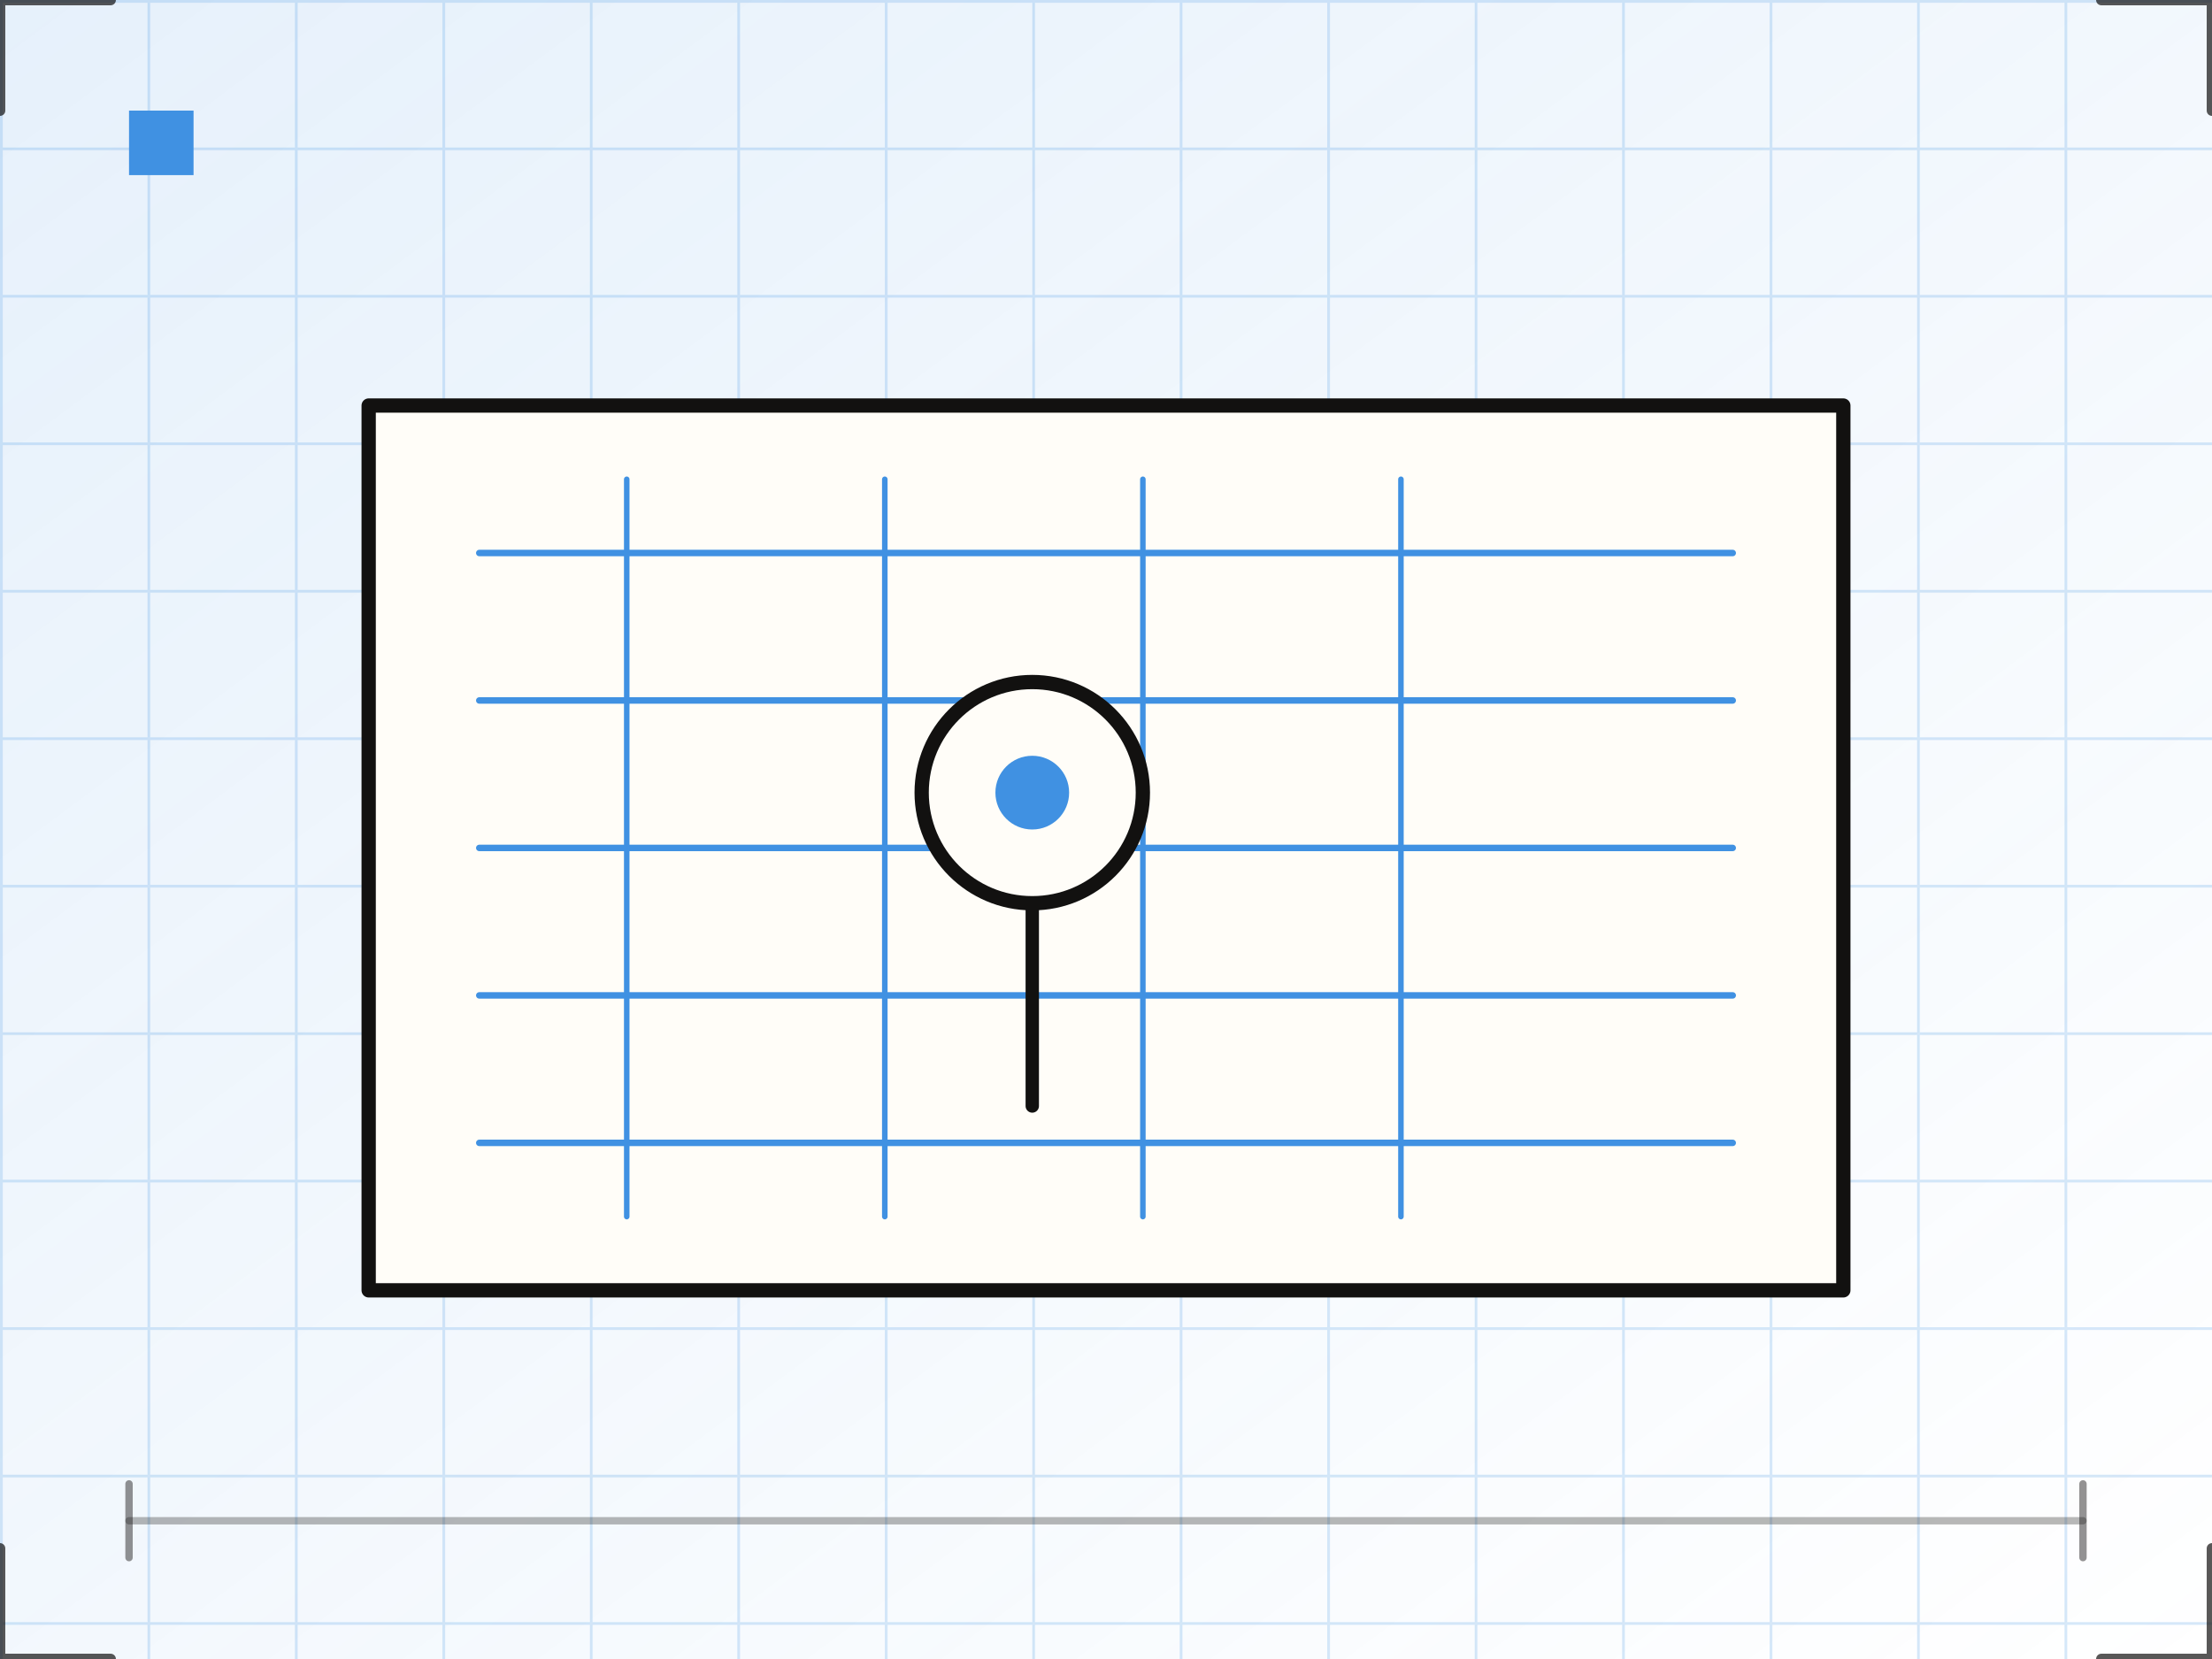
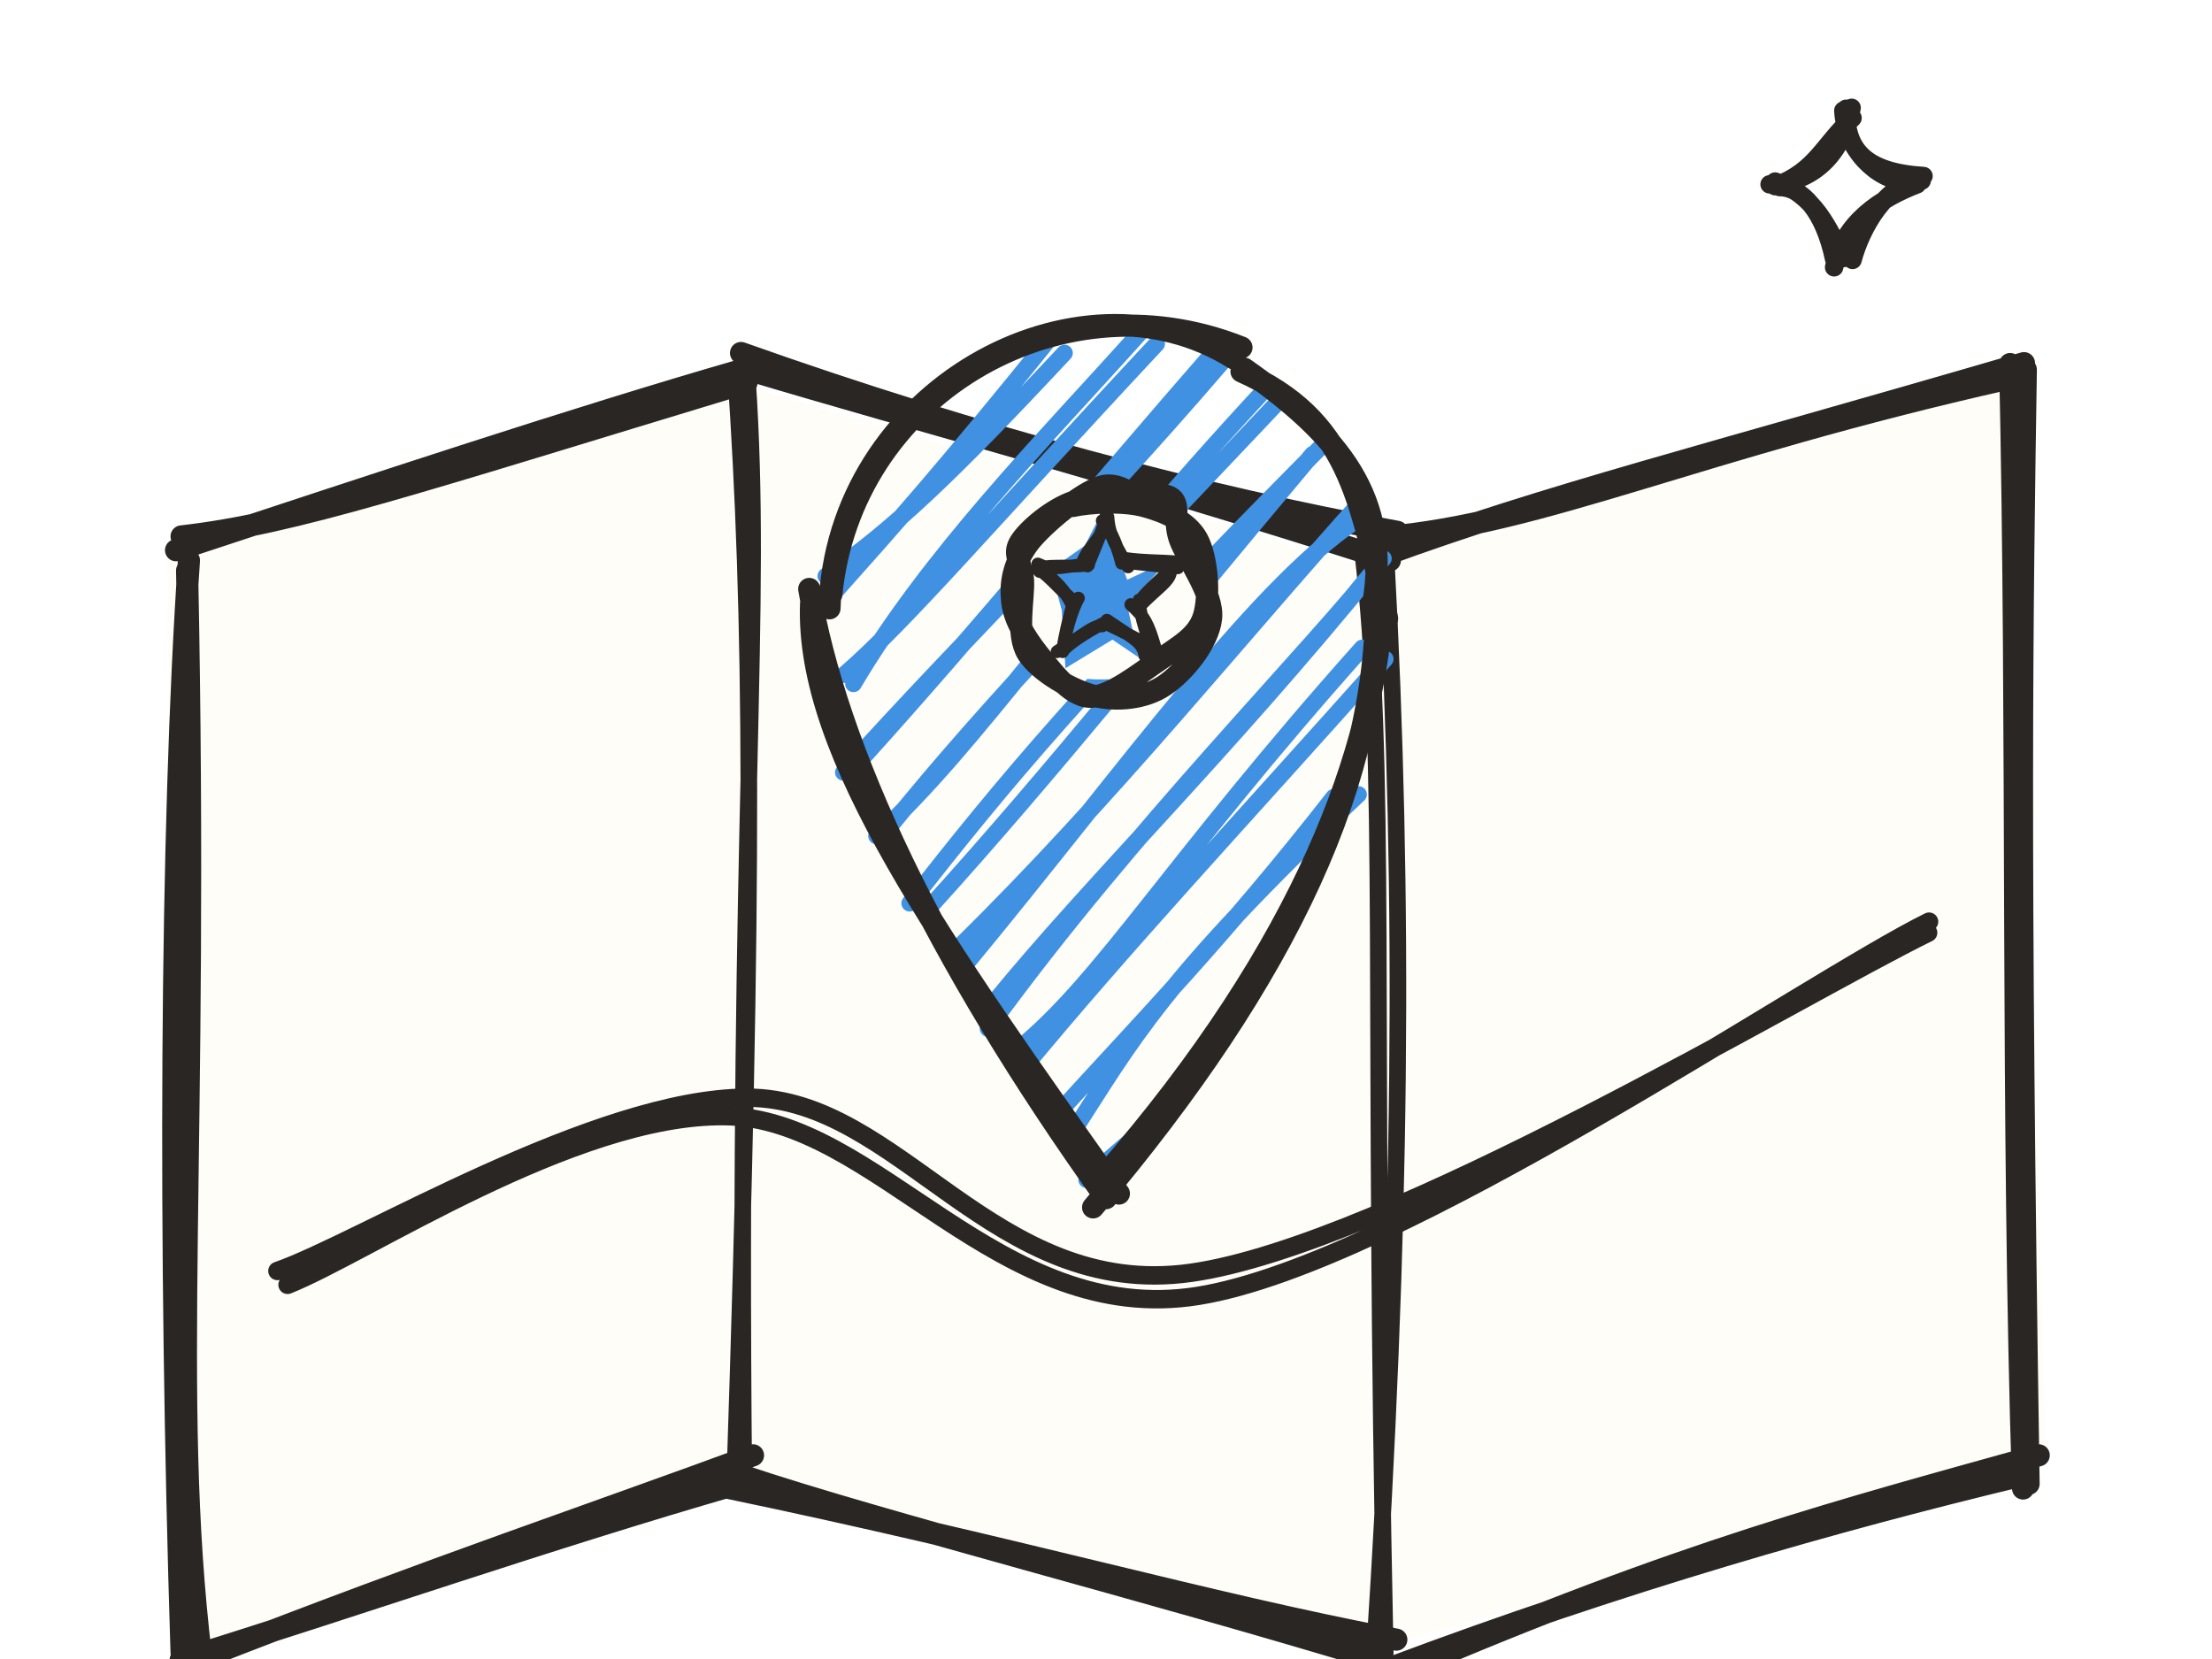
<svg xmlns="http://www.w3.org/2000/svg" viewBox="0 0 240 180" fill="none" stroke-linecap="round" stroke-linejoin="round">
-   <defs>
-     <pattern id="grd" width="16" height="16" patternUnits="userSpaceOnUse">
-       <path d="M16 0H0V16" stroke="#4091e2" stroke-opacity="0.2" stroke-width="0.6" />
-     </pattern>
-     <linearGradient id="wash" x1="0" y1="0" x2="1" y2="1">
-       <stop offset="0" stop-color="#4091e2" stop-opacity="0.13" />
-       <stop offset="1" stop-color="#4091e2" stop-opacity="0" />
-     </linearGradient>
-     <linearGradient id="bar" x1="0" y1="0" x2="0" y2="1">
-       <stop offset="0" stop-color="#6eb4f5" />
-       <stop offset="1" stop-color="#2f6bb9" />
-     </linearGradient>
-     <radialGradient id="core" cx="50%" cy="45%" r="55%">
-       <stop offset="0" stop-color="#4091e2" stop-opacity=".34" />
-       <stop offset="1" stop-color="#4091e2" stop-opacity="0" />
-     </radialGradient>
-   </defs>
-   <rect width="240.0" height="180.0" fill="url(#grd)" />
-   <rect width="240.0" height="180.0" fill="url(#wash)" />
-   <path d="M0 12V0H12M228.0 0H240.0V12M240.0 168.0V180.0H228.0M12 180.0H0V168.0" stroke="#121110" stroke-opacity=".7" stroke-width="1.15" />
-   <rect x="14" y="12" width="7" height="7" fill="#4091e2" />
-   <path d="M14 165.0H226.0" stroke="#121110" stroke-opacity=".3" stroke-width=".8" />
-   <path d="M14 161.0v8M226.0 161.0v8" stroke="#121110" stroke-opacity=".45" stroke-width=".8" />
-   <rect x="40" y="44" width="160" height="96" fill="#fffdf8" stroke="#121110" stroke-width="1.55" />
-   <path d="M52 60H188M52 76H188M52 92H188M52 108H188M52 124H188" fill="none" stroke="#4091e2" stroke-width=".7" />
-   <path d="M68 52V132M96 52V132M124 52V132M152 52V132" fill="none" stroke="#4091e2" stroke-width=".6" />
-   <circle cx="112" cy="86" r="12" fill="#fffdf8" stroke="#121110" stroke-width="1.55" />
-   <circle cx="112" cy="86" r="4" fill="#4091e2" stroke="none" stroke-width="0" />
-   <path d="M112 98V120" fill="none" stroke="#121110" stroke-width="1.45" />
+   <path d="M18.2 59.1 L80.5 41.8 L148.1 61.5 L218.9 41.6 L222 158.7 L150.9 178.3 L78.9 161.3 L18.8 181" stroke="none" fill="#fffdf8" />
+   <path d="M19.7 58.2 C32 56.8, 45 52.4, 81 41.5 M19.1 59.7 C40.3 52.7, 62.6 45.3, 80.3 40.2 M80.4 38.3 C106 47.4, 131.1 54, 151.6 57.7 M80.8 40 C100.1 45.8, 119.2 50.7, 150.8 60.8 M150.1 58.3 C167.5 56.8, 184 48.7, 217.8 41.1 M150 60.3 C168 53.7, 184.3 49.7, 219.6 39.4 M218.1 39.5 C219 79.9, 218.2 120.4, 219.5 161.5 M219.8 40.1 C219.4 66.1, 219 91, 220.1 161 M221.2 157.9 C200.1 163.8, 182.5 168.3, 152.1 181.4 M219.3 160.1 C199.3 164.9, 176.1 171.5, 150.8 181 M151.5 177.9 C131.3 174.1, 109.7 167.8, 78.4 161.3 M150.2 180.3 C123.9 172.3, 96 165.3, 80.5 160.1 M81.7 157.9 C65.2 164, 47 170.1, 22.2 179.8 M79.7 161.1 C59.9 166.8, 38 174.4, 19.6 180.1 M21.8 179.7 C18.4 151, 21.6 126.3, 20.3 61.9 M19.7 179.3 C18.3 134.8, 18.5 90.2, 20.5 60.8" stroke="#2a2623" stroke-width="2.4" />
+   <path d="M81.1 41.2 C82.8 66.4, 80 88.5, 80.7 160.4 M79.8 40.2 C81.6 66.6, 81.9 94.7, 79.7 161.1 M147.8 59.5 C150.6 83.1, 148.8 107.9, 150.3 179.4 M150.4 60.7 C152.4 97.7, 152.1 133.5, 149.1 179.7" stroke="#2a2623" stroke-width="1.8" />
+   <path d="M31.2 139.4 C39.6 136.1, 62.2 120.9, 78.6 121.1 C95.1 121.2, 108.3 144.1, 130 140.6 C151.8 137.1, 196.1 106.5, 209.3 100 M30.1 137.9 C39 134.8, 64.6 119.1, 81.1 119.1 C97.6 119.1, 107.8 141.1, 129.2 138.1 C150.5 135.1, 195.5 107.9, 209.2 101.2" stroke="#2a2623" stroke-width="2" />
+   <path d="M98.8 44.8 C98.8 44.8, 98.8 44.8, 98.8 44.8 M98.8 44.8 C98.8 44.8, 98.8 44.8, 98.8 44.8 M89.6 62.5 C96.7 57.6, 102.9 51.8, 115.5 38.3 M90.6 64.2 C96.4 57.7, 102.5 50.9, 114.4 36.1 M92.6 74.2 C100.9 60.2, 113.1 47.9, 123.6 36.2 M91.6 73.2 C98.4 67.3, 107.1 57, 125.5 37.3 M91.5 83.8 C105.7 68.1, 116.7 57.8, 132.5 39.4 M93.8 82 C105.9 68.6, 118.6 53.2, 131.6 38.3 M95.1 90.7 C106.3 80.4, 115.2 66, 137.4 42.1 M96.3 90 C107.8 75.7, 121.7 61.6, 138.4 43.9 M100.9 98.4 C114.4 83.5, 125.6 69.3, 142.4 49.3 M98.7 98 C108.9 85, 117.5 74.5, 143.5 48.3 M104.8 104.6 C122.4 83.3, 137 62.6, 148.2 55.8 M104.3 102.5 C120.5 86.6, 134.9 68.6, 147.9 54.2 M107.2 111.6 C122.9 89.9, 142.6 70.3, 150.1 60.6 M107.9 108.7 C118.6 95.6, 132.5 82.2, 149.2 61.7 M110.5 113.8 C119.7 106.3, 127 93.6, 147.8 70.3 M110.7 116.3 C122 102.6, 133.9 89.9, 150.3 71.5 M116.6 122.5 C122.5 113.4, 126.1 106.3, 147.4 86.2 M114.6 121 C123.5 111.2, 133 101.5, 144.7 86.5 M117.9 128 C123 123.2, 124.4 122.7, 129.3 117.7 M119.3 127.5 C121.8 124.9, 124.3 121.6, 129.5 116.5" stroke="#4091e2" stroke-width="1.8" />
+   <path d="M120 130 C101.2 103.7, 90.7 81.2, 87.8 63.9 M121.4 129.5 C102.2 102.4, 87.4 81.8, 88 65.5 M90 66 C90.7 42.3, 116.9 28.2, 133.9 38.9 M90.2 64.5 C92.3 43.2, 114.4 29.6, 134.7 37.7 M135 40 C145.4 47.3, 150.9 54, 149 65.5 M134.7 40.3 C146.3 45.5, 147.5 53.8, 150.5 67.1 M150 66 C149 80.9, 142.1 102, 119.7 127.7 M149.3 63.9 C149.8 84.1, 140 105.7, 118.6 131 M120 130 C120 130, 120 130, 120 130 M120 130 C120 130, 120 130, 120 130" stroke="#2a2623" stroke-width="2.4" />
+   <path d="M121.9 53.2 C124 53.6, 125.1 55.8, 126.6 57.7 C128.1 59.5, 130.5 62.3, 130.9 64.4 C131.3 66.4, 130.7 68.4, 129.2 69.9 C127.6 71.5, 123.8 73.1, 121.6 73.5 C119.4 73.9, 118 73.1, 116.1 72.3 C114.2 71.5, 111.6 70.4, 110.5 68.7 C109.4 66.9, 108.9 63.7, 109.6 61.6 C110.3 59.6, 112.5 57.5, 114.7 56.3 C116.9 55.1, 121.4 55, 122.8 54.5 C124.2 54.1, 123 53.5, 123.1 53.5 M119 54.1 C121.1 54.3, 125.6 56, 127.6 57.4 C129.6 58.7, 131.2 60.5, 131.1 62.5 C131.1 64.4, 128.7 67.2, 127.3 69 C125.9 70.9, 124.9 72.7, 122.8 73.3 C120.6 74, 116.5 73.8, 114.4 72.9 C112.3 72, 111.1 69.9, 110.2 67.8 C109.4 65.7, 108.9 62, 109.2 60.1 C109.6 58.2, 110.4 57.8, 112.3 56.4 C114.1 55.1, 119 52.3, 120.3 52.1 C121.6 51.8, 119.9 54.5, 120 55.1" stroke="none" fill="#fffdf8" />
+   <path d="M116.4 54.9 C118.2 54.5, 121.8 54.3, 124.1 54.9 C126.3 55.5, 128.8 56.5, 129.9 58.5 C131 60.5, 131.3 64.7, 130.6 66.9 C129.9 69.1, 127.9 70.1, 125.8 71.6 C123.7 73, 120.4 75.7, 118.2 75.6 C116 75.5, 114 72.6, 112.6 70.9 C111.2 69.1, 109.9 67, 109.8 65 C109.6 63, 110.1 60.9, 111.7 58.8 C113.3 56.8, 117.4 53.4, 119.5 52.8 C121.6 52.1, 124 54.5, 124.2 54.9 M126.6 53.8 C128.3 54.3, 127.2 56.2, 128 58.5 C128.8 60.7, 131.7 64.5, 131.4 67.1 C131.1 69.8, 128.4 73, 126.3 74.4 C124.2 75.8, 121.2 76.1, 118.7 75.5 C116.3 74.9, 112.8 72.9, 111.5 70.9 C110.2 68.8, 111.1 65, 111 63 C110.9 61, 109.8 60.2, 110.7 58.8 C111.6 57.4, 114.2 55.2, 116.6 54.4 C119 53.7, 123.7 54.3, 125.2 54.3 C126.7 54.3, 125.7 54.5, 125.5 54.5" stroke="#2a2623" stroke-width="2.4" />
+   <path d="M119.6 55.5 L122.3 62.9 L126.8 60.8 L122.3 65.6 L123.5 71.3 L120.7 69.4 L115.6 72.5 L115.2 66.2 L114 61.8 L117.7 59.2" stroke="none" fill="#4091e2" />
+   <path d="M119.6 56.5 C120.1 56.9, 121.1 58.6, 121.7 61.1 M120.2 56.1 C120.3 57.4, 120.5 58.4, 122.4 61.5 M122.1 60.6 C124.4 60.9, 125.3 60.8, 128.2 61 M122 61 C123 61.1, 124.5 61.3, 127.8 61.6 M127 62.1 C126.8 63.1, 125.7 63.7, 123.8 65.6 M127.7 61.2 C126.1 62.8, 124.6 63.9, 123.6 65.3 M122.7 65.6 C124.2 66.9, 124.6 67.8, 125.3 70.2 M123.6 65.1 C123.7 67, 124.6 69.2, 124.9 70.4 M124.2 71.1 C123.9 69.6, 123.3 69.5, 120.1 67.3 M125 70.2 C123.3 69.3, 122 68.6, 120.3 67.8 M119.6 67.9 C118.6 67.9, 118.1 68.5, 114.7 70.7 M120 67.5 C118.5 68.2, 116.4 69.5, 115.5 70.4 M115.3 70.7 C115.5 69, 116.2 66.3, 117 64.9 M115.3 70.6 C115.5 69, 116 67.1, 116.5 65.1 M116.3 65.6 C115.3 63.4, 112.9 61.7, 112.8 62 M116.5 65.2 C115 64, 114 62.6, 112.6 61.7 M112.6 61.2 C114.1 61.9, 114.6 61.6, 118 61.2 M112.6 61.8 C113.4 61.2, 115.3 61.6, 118.1 61.3 M117.5 60.9 C118.2 59.2, 119.8 58.1, 120.1 56.4 M118 61.4 C119 58.9, 119.8 57.2, 120 56" stroke="#2a2623" stroke-width="1.4" />
+   <path d="M200 12 C200.2 16.2, 203.7 19.6, 206.8 19.7 M200.3 11.8 C200.2 16.3, 202.4 18.7, 208.7 19.1 M208 20 C204.1 21.5, 200 24.1, 199 29 M208.5 19.6 C204.7 19.7, 201.9 24.8, 201 28.2 M200 28 C198.4 24.8, 196.9 21.1, 192.6 19.7 M199 28.1 C197.9 22.9, 195.5 20.3, 193.1 20.3 M192 20 C196 19.9, 199.7 17.5, 200.9 11.7 M192.6 20.2 C197.1 18.5, 197.8 15.7, 201 12.8 M200 12 C200 12, 200 12, 200 12 M200 12 C200 12, 200 12, 200 12" stroke="#2a2623" stroke-width="2" />
</svg>
